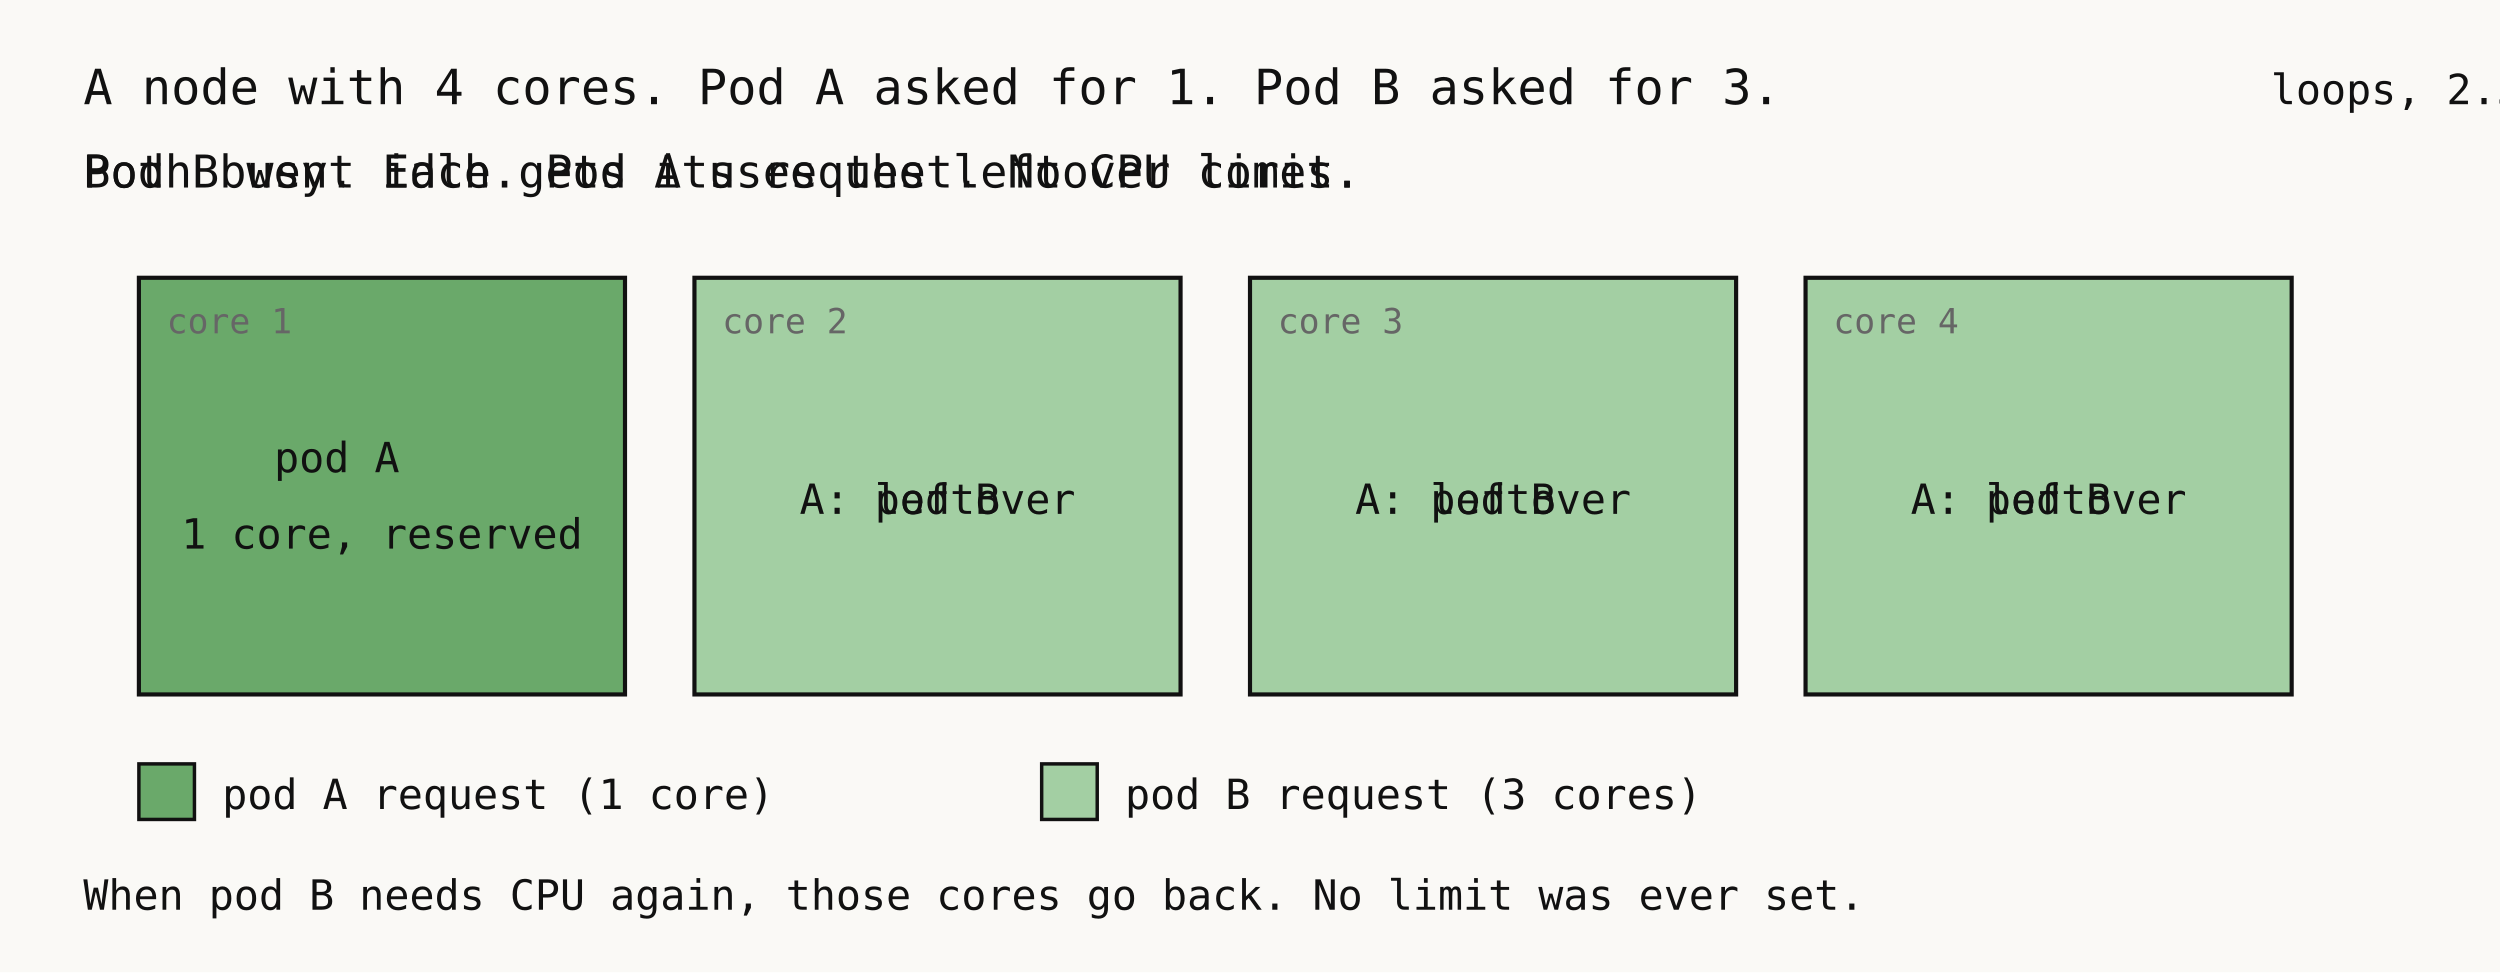
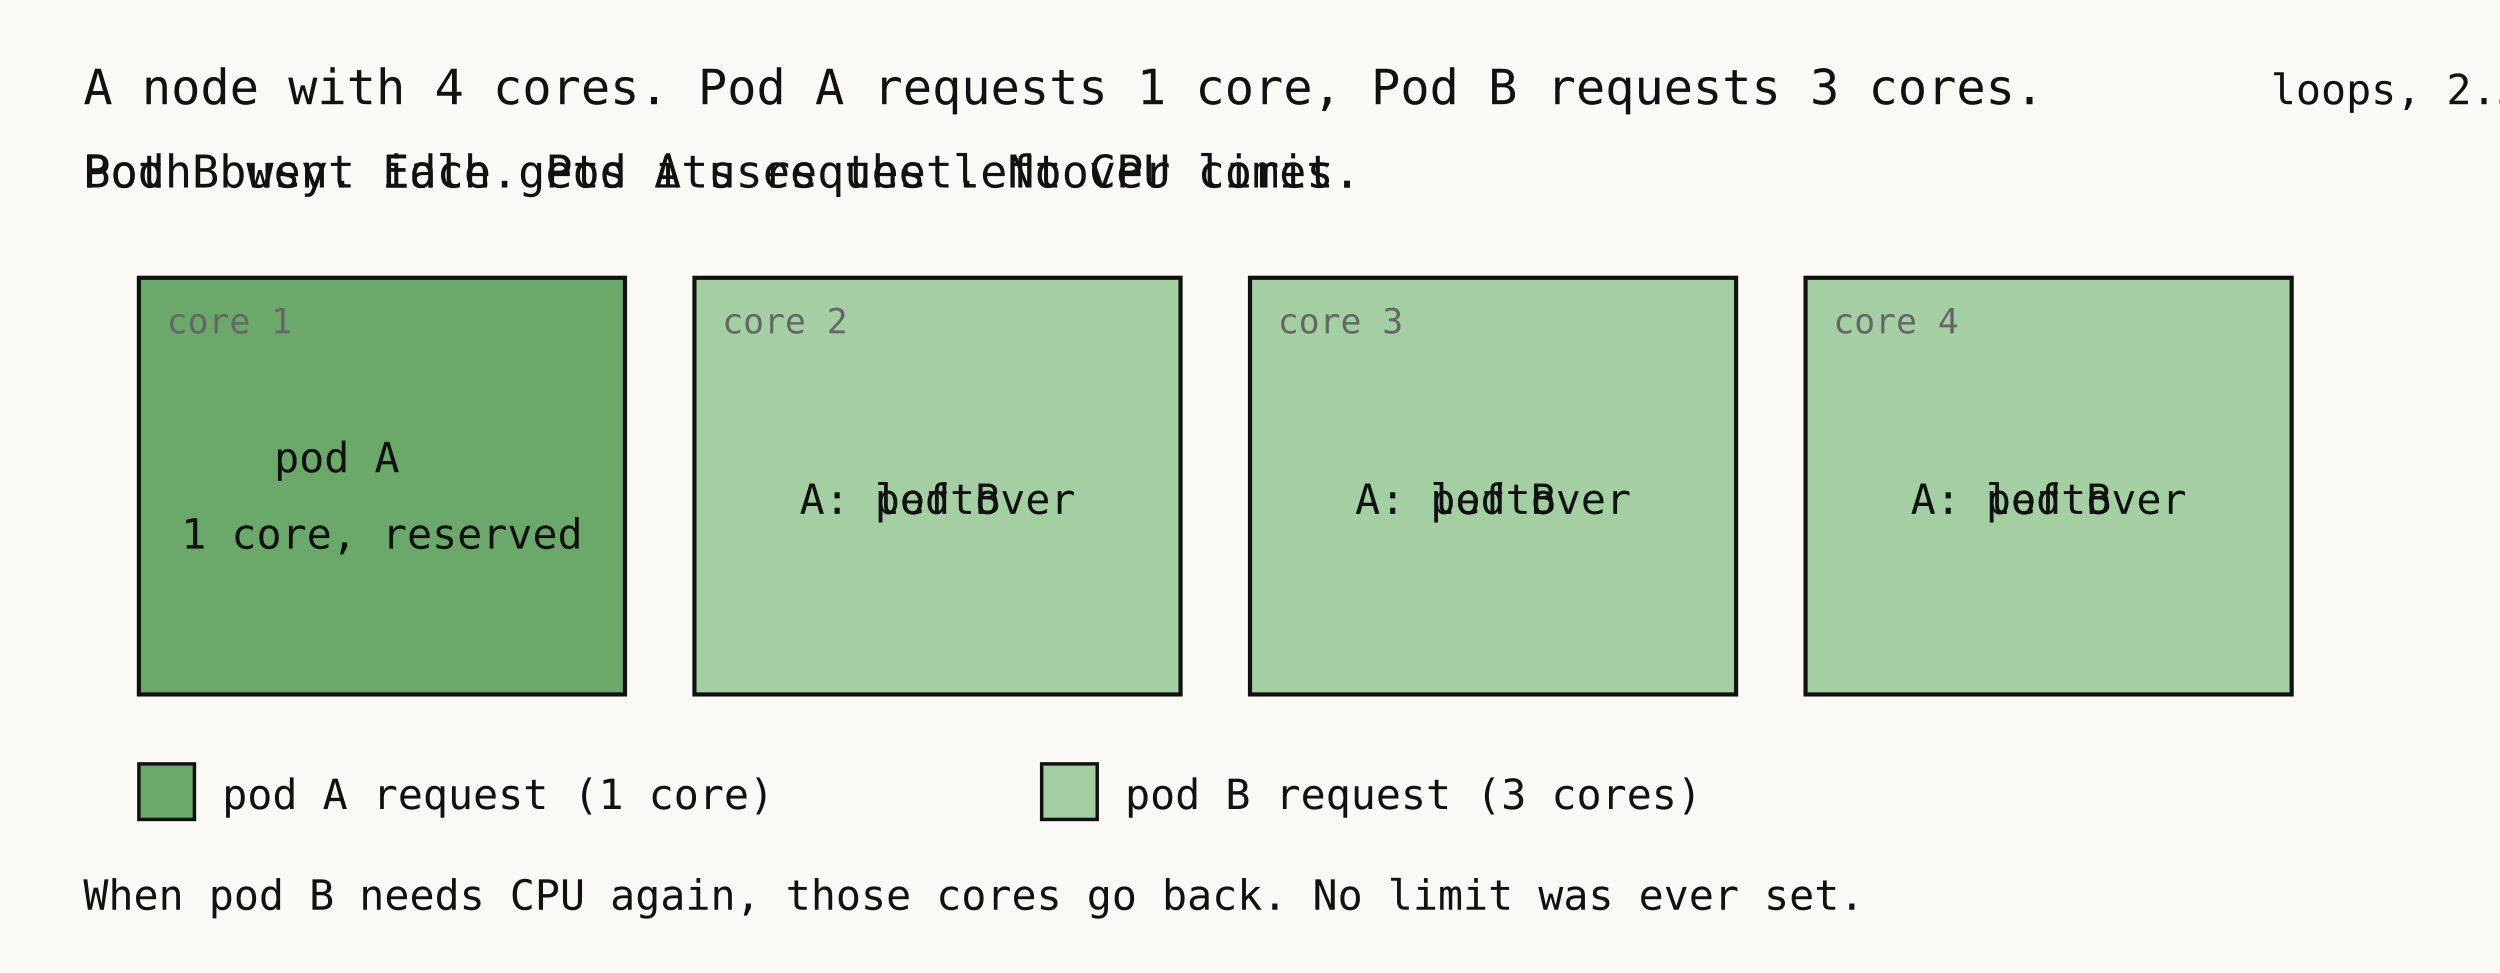
<svg xmlns="http://www.w3.org/2000/svg" width="720" height="280" viewBox="0 0 720 280">
  <style>
    text { font-family: ui-monospace, SFMono-Regular, Menlo, monospace; }
    .title { font-size: 14px; fill: #111; }
    .sub { font-size: 13px; fill: #111; }
    .tiny { font-size: 12px; fill: #111; }
    .core { stroke: #111; stroke-width: 1.2; }
    .coreno { font-size: 10px; fill: #666; }
    #capBusy { animation: first 5s linear infinite; }
    #capIdle { animation: second 5s linear infinite; }
    #c2, #c3, #c4 { animation: borrow 5s linear infinite; }
    #labB2, #labB3, #labB4 { animation: first 5s linear infinite; }
    #labA2, #labA3, #labA4 { animation: second 5s linear infinite; }
    @keyframes first {
      0%, 47% { opacity: 1; } 50%, 100% { opacity: 0; }
    }
    @keyframes second {
      0%, 47% { opacity: 0; } 50%, 100% { opacity: 1; }
    }
    @keyframes borrow {
      0%, 47% { fill: #a3cfa3; }
      50%, 100% { fill: #6aa96a; }
    }
  </style>
  <rect width="720" height="280" fill="#faf9f6" />
-   <text class="title" x="24" y="30">A node with 4 cores. Pod A asked for 1. Pod B asked for 3.</text>
+   <text class="title" x="24" y="30">A node with 4 cores. Pod A requests 1 core, Pod B requests 3 cores.</text>
  <text class="tiny" x="654" y="30" fill="#666">loops, 2.5s/step</text>
  <text id="capBusy" class="sub" x="24" y="54">Both busy. Each gets its request. No CPU limit.</text>
  <text id="capIdle" class="sub" x="24" y="54">Pod B went idle. Pod A uses the leftover cores.</text>
  <rect class="core" x="40" y="80" width="140" height="120" fill="#6aa96a" />
  <text class="coreno" x="48" y="96">core 1</text>
  <text class="tiny" x="97" y="136" text-anchor="middle">pod A</text>
  <text class="tiny" x="110" y="158" text-anchor="middle">1 core, reserved</text>
  <rect id="c2" class="core" x="200" y="80" width="140" height="120" fill="#a3cfa3" />
  <text class="coreno" x="208" y="96">core 2</text>
  <text id="labB2" class="tiny" x="270" y="148" text-anchor="middle">pod B</text>
  <text id="labA2" class="tiny" x="270" y="148" text-anchor="middle">A: leftover</text>
  <rect id="c3" class="core" x="360" y="80" width="140" height="120" fill="#a3cfa3" />
  <text class="coreno" x="368" y="96">core 3</text>
  <text id="labB3" class="tiny" x="430" y="148" text-anchor="middle">pod B</text>
  <text id="labA3" class="tiny" x="430" y="148" text-anchor="middle">A: leftover</text>
  <rect id="c4" class="core" x="520" y="80" width="140" height="120" fill="#a3cfa3" />
  <text class="coreno" x="528" y="96">core 4</text>
  <text id="labB4" class="tiny" x="590" y="148" text-anchor="middle">pod B</text>
  <text id="labA4" class="tiny" x="590" y="148" text-anchor="middle">A: leftover</text>
  <rect x="40" y="220" width="16" height="16" fill="#6aa96a" stroke="#111" />
  <text class="tiny" x="64" y="233">pod A request (1 core)</text>
  <rect x="300" y="220" width="16" height="16" fill="#a3cfa3" stroke="#111" />
  <text class="tiny" x="324" y="233">pod B request (3 cores)</text>
  <text class="tiny" x="24" y="262">When pod B needs CPU again, those cores go back. No limit was ever set.</text>
</svg>
